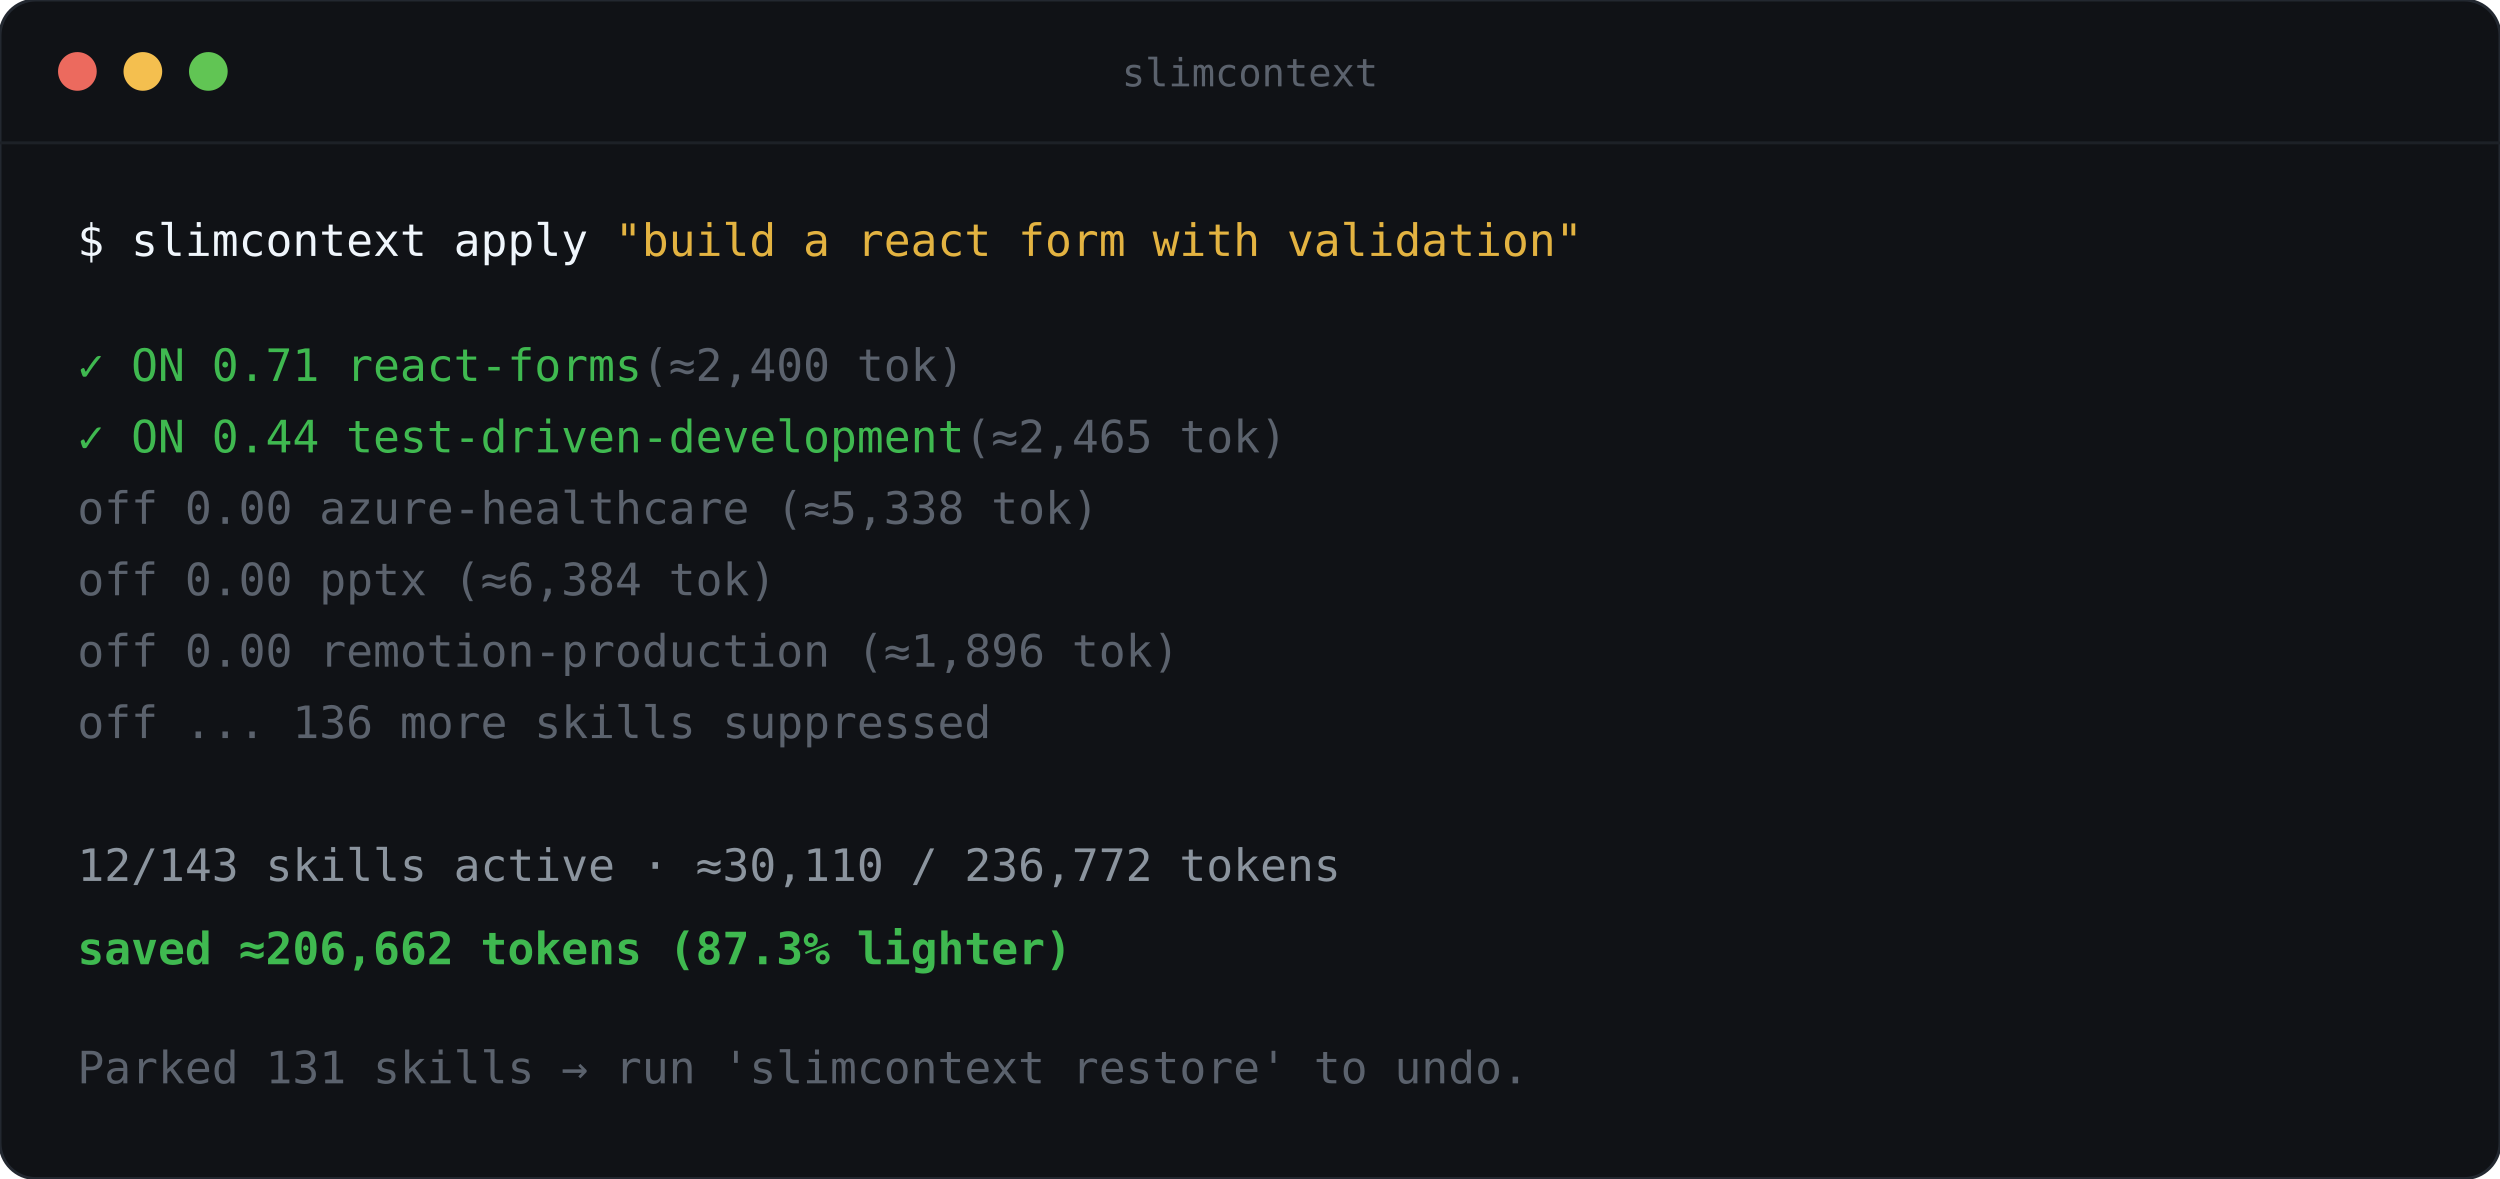
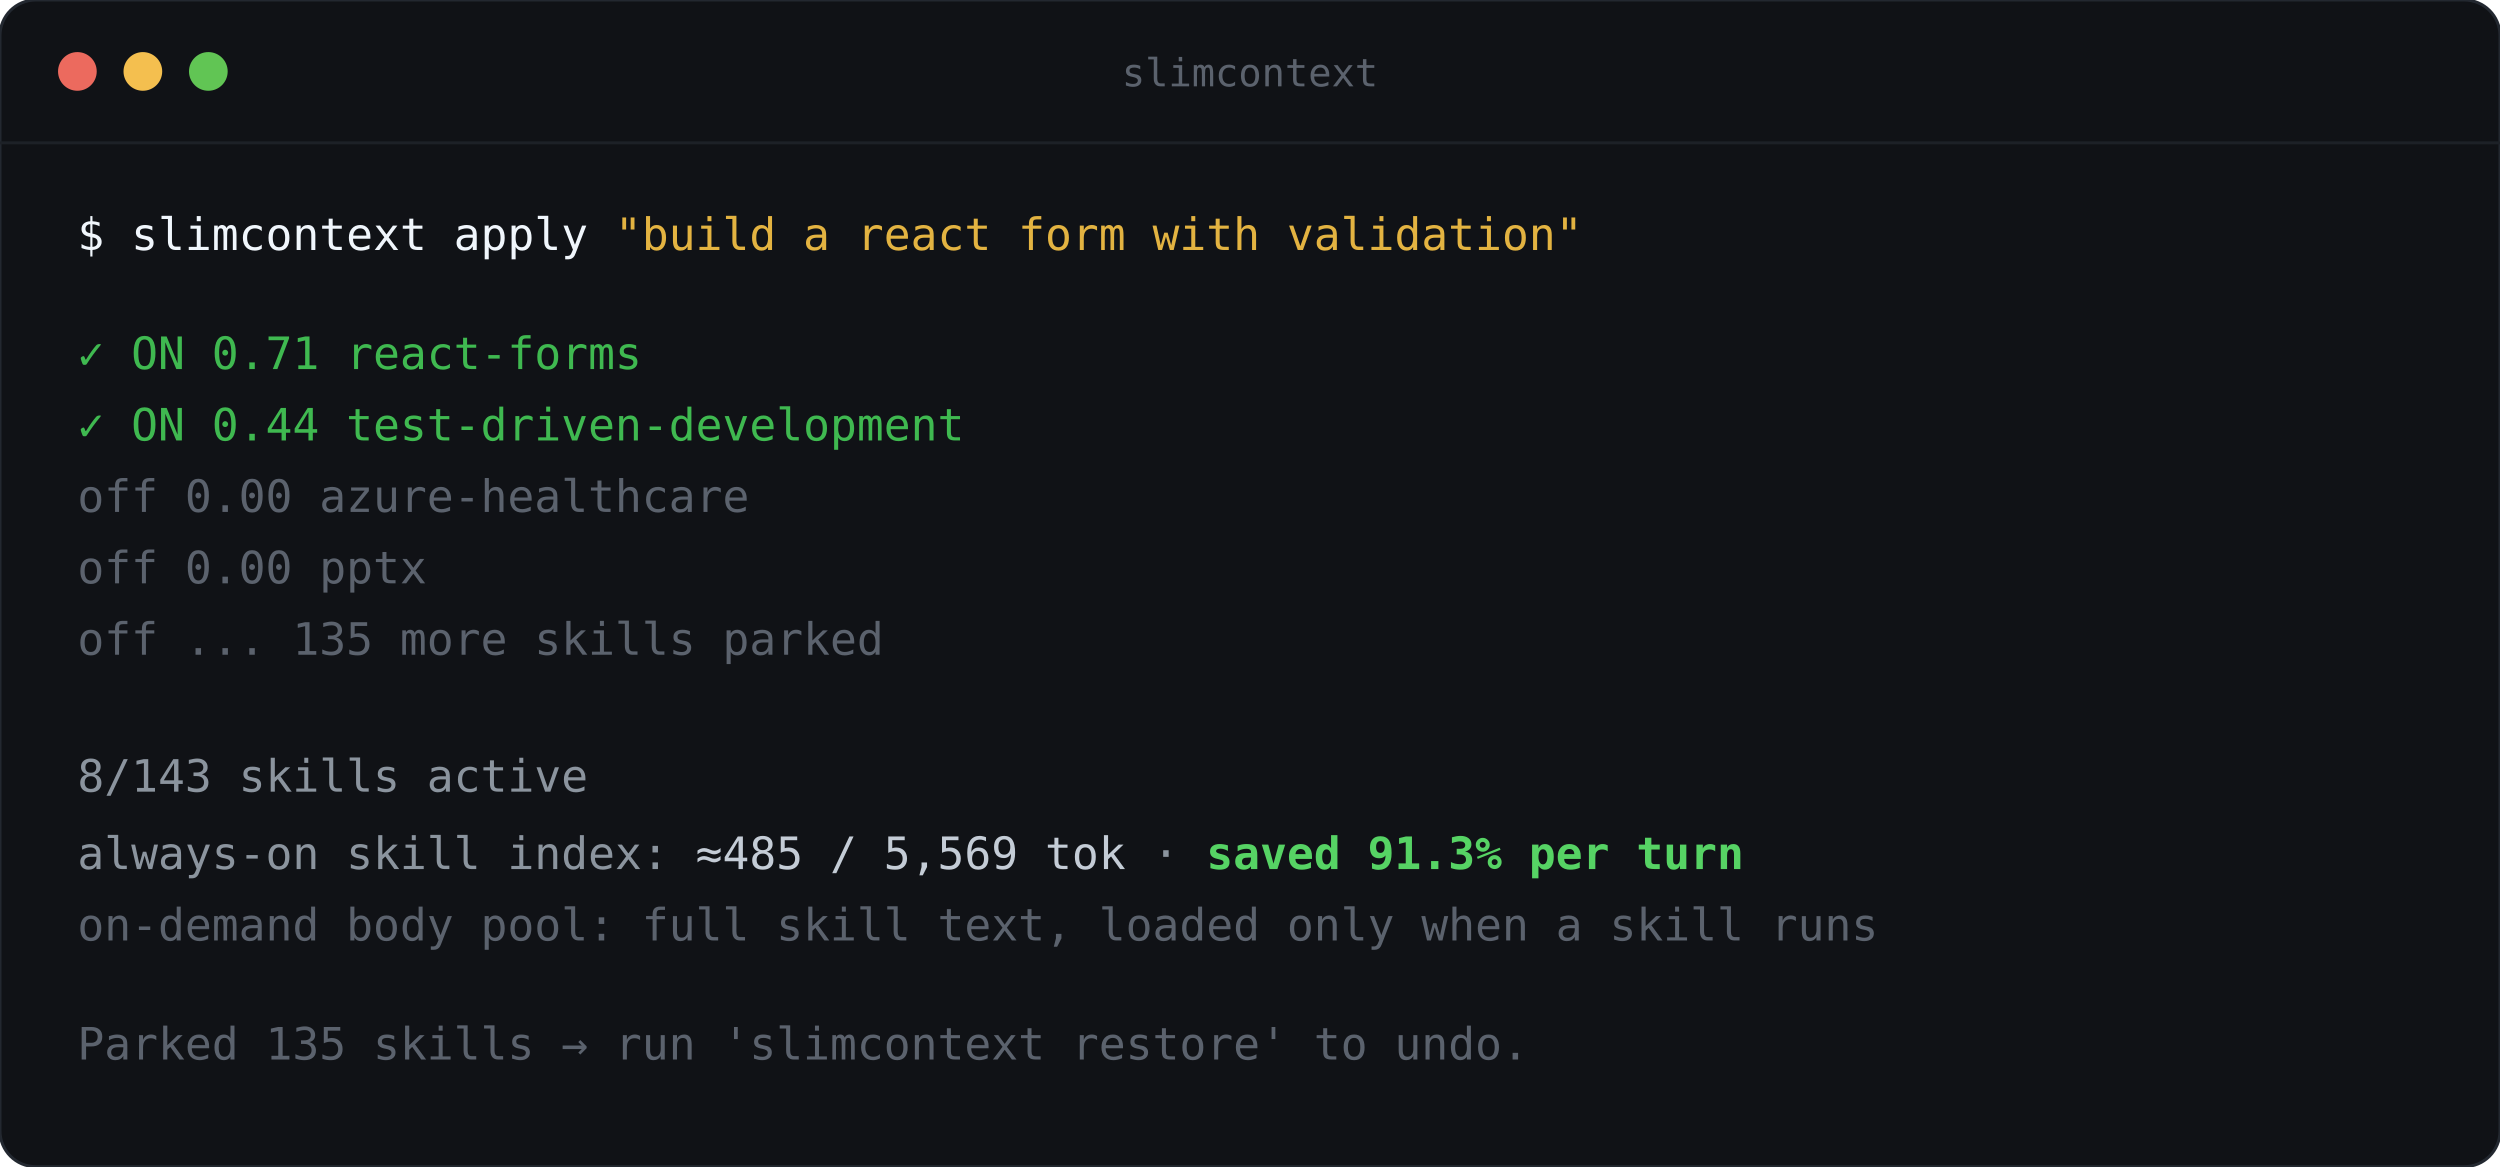
- <svg xmlns="http://www.w3.org/2000/svg" width="840" height="396" viewBox="0 0 840 396">
-   <rect width="840" height="396" rx="12" fill="#101216" stroke="#232830" />
+ <svg xmlns="http://www.w3.org/2000/svg" width="840" height="392" viewBox="0 0 840 392">
+   <rect width="840" height="392" rx="12" fill="#101216" stroke="#232830" />
  <circle cx="26" cy="24" r="6.5" fill="#ec6a5e" />
  <circle cx="48" cy="24" r="6.5" fill="#f4bf4f" />
  <circle cx="70" cy="24" r="6.5" fill="#61c554" />
  <text x="420" y="29" font-size="13" fill="#5b626d" text-anchor="middle" font-family="ui-monospace, Menlo, monospace">slimcontext</text>
  <line x1="0" y1="48" x2="840" y2="48" stroke="#1d2127" />
  <g font-family="ui-monospace, SFMono-Regular, Menlo, monospace" font-size="15">
-     <text x="26" y="86" fill="#f0f6fc">$ slimcontext apply <tspan fill="#e3b341">"build a react form with validation"</tspan>
+     <text x="26" y="84" fill="#f0f6fc">$ slimcontext apply <tspan fill="#e3b341">"build a react form with validation"</tspan>
    </text>
-     <text x="26" y="128" fill="#3fb950">  ✓ ON   0.71  react-forms<tspan fill="#5b626d">          (≈2,400 tok)</tspan>
+     <text x="26" y="124" fill="#3fb950">  ✓ ON   0.71  react-forms</text>
+     <text x="26" y="148" fill="#3fb950">  ✓ ON   0.44  test-driven-development</text>
+     <text x="26" y="172" fill="#5b626d">    off  0.00  azure-healthcare</text>
+     <text x="26" y="196" fill="#5b626d">    off  0.00  pptx</text>
+     <text x="26" y="220" fill="#5b626d">    off  ...   135 more skills parked</text>
+     <text x="26" y="266" fill="#8b949e">  8/143 skills active</text>
+     <text x="26" y="292" fill="#8b949e">  always-on skill index:  <tspan fill="#c4ccd6">≈485 / 5,569 tok</tspan>  ·  <tspan fill="#56d364" font-weight="700">saved 91.3% per turn</tspan>
    </text>
-     <text x="26" y="152" fill="#3fb950">  ✓ ON   0.44  test-driven-development<tspan fill="#5b626d">  (≈2,465 tok)</tspan>
-     </text>
-     <text x="26" y="176" fill="#5b626d">    off  0.00  azure-healthcare         (≈5,338 tok)</text>
-     <text x="26" y="200" fill="#5b626d">    off  0.00  pptx                     (≈6,384 tok)</text>
-     <text x="26" y="224" fill="#5b626d">    off  0.00  remotion-production      (≈1,896 tok)</text>
-     <text x="26" y="248" fill="#5b626d">    off  ...    136 more skills suppressed</text>
-     <text x="26" y="296" fill="#8b949e">  12/143 skills active  ·  ≈30,110 / 236,772 tokens</text>
-     <text x="26" y="324" fill="#3fb950" font-weight="700">  saved ≈206,662 tokens  (87.3% lighter)</text>
-     <text x="26" y="364" fill="#5b626d">  Parked 131 skills → run 'slimcontext restore' to undo.</text>
+     <text x="26" y="316" fill="#5b626d">  on-demand body pool:    full skill text, loaded only when a skill runs</text>
+     <text x="26" y="356" fill="#5b626d">  Parked 135 skills → run 'slimcontext restore' to undo.</text>
  </g>
</svg>
